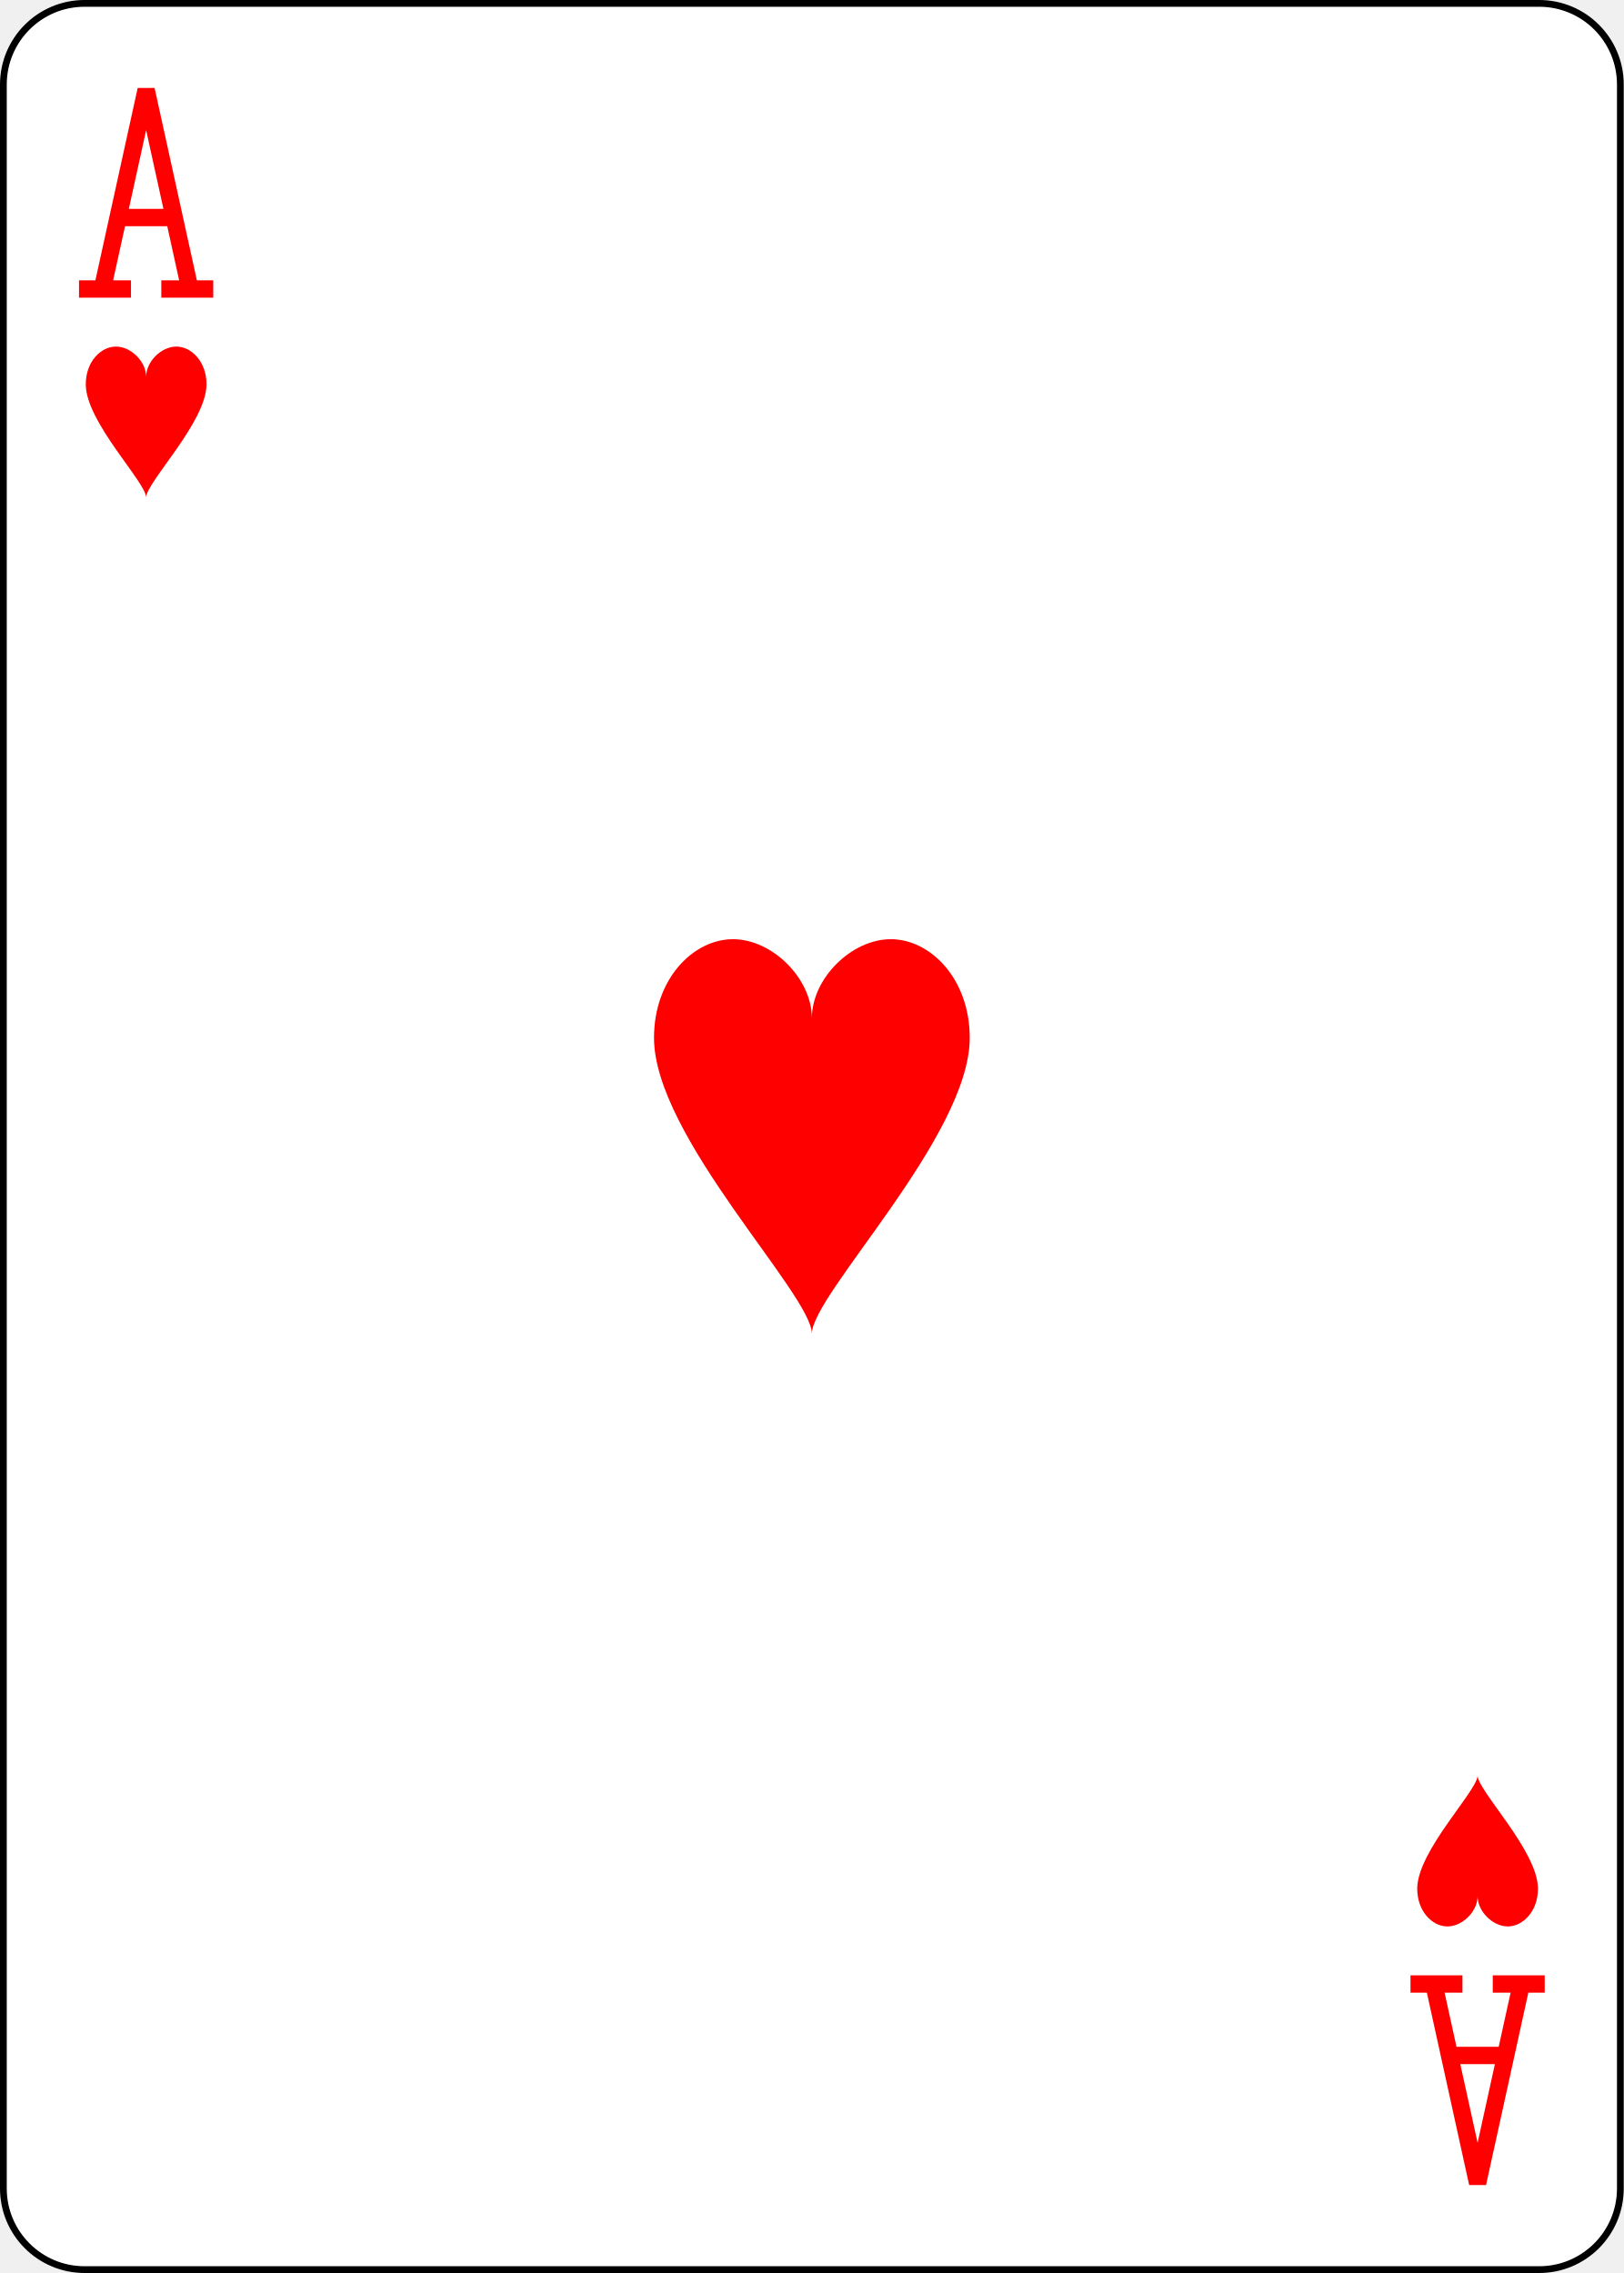
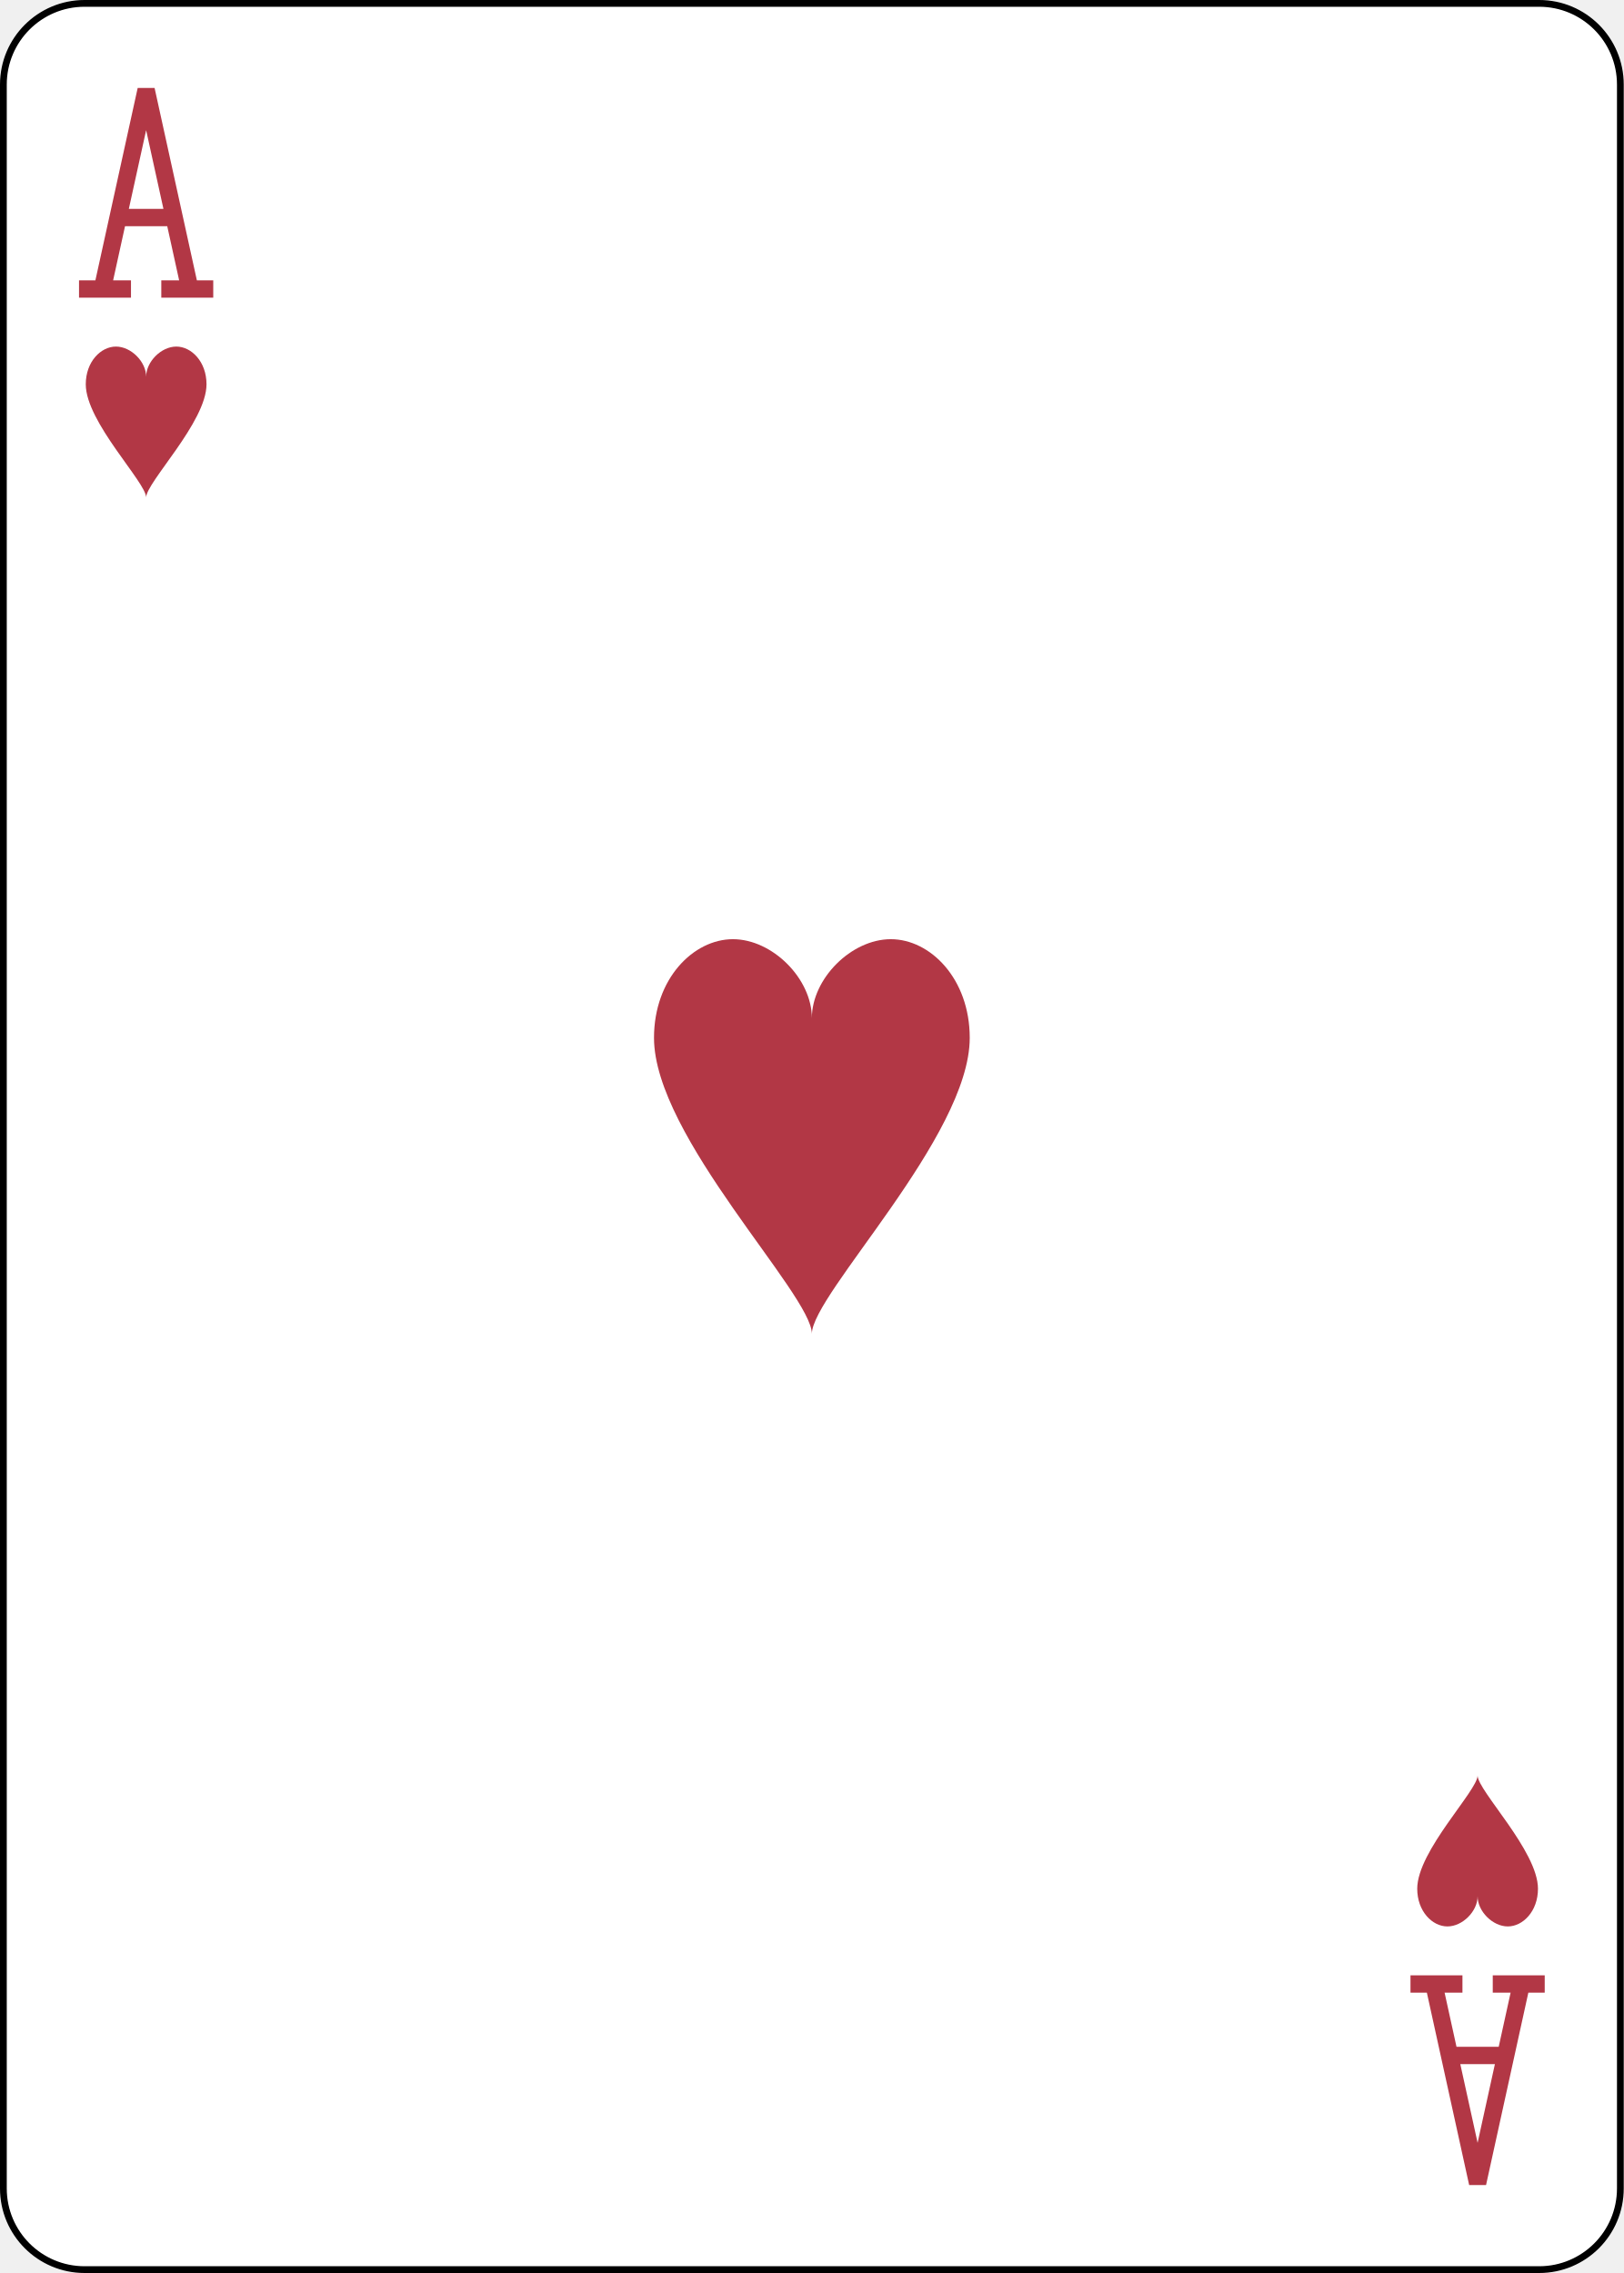
<svg xmlns="http://www.w3.org/2000/svg" xmlns:xlink="http://www.w3.org/1999/xlink" class="card" face="AH" height="3.5in" preserveAspectRatio="none" viewBox="-120 -168 240 336" width="2.5in">
  <defs>
    <symbol id="VHA" viewBox="-500 -500 1000 1000" preserveAspectRatio="xMinYMid">
-       <path d="M-270 460L-110 460M-200 450L0 -460L200 450M110 460L270 460M-120 130L120 130" stroke="red" stroke-width="80" stroke-linecap="square" stroke-miterlimit="1.5" fill="none" />
+       <path d="M-270 460L-110 460M-200 450L0 -460L200 450M110 460L270 460M-120 130L120 130" stroke="#b23745" stroke-width="80" stroke-linecap="square" stroke-miterlimit="1.5" fill="none" />
    </symbol>
    <symbol id="SHA" viewBox="-600 -600 1200 1200" preserveAspectRatio="xMinYMid">
-       <path d="M0 -300C0 -400 100 -500 200 -500C300 -500 400 -400 400 -250C400 0 0 400 0 500C0 400 -400 0 -400 -250C-400 -400 -300 -500 -200 -500C-100 -500 0 -400 -0 -300Z" fill="red" />
+       <path d="M0 -300C0 -400 100 -500 200 -500C300 -500 400 -400 400 -250C400 0 0 400 0 500C0 400 -400 0 -400 -250C-400 -400 -300 -500 -200 -500C-100 -500 0 -400 -0 -300Z" fill="#b23745" />
    </symbol>
  </defs>
  <rect width="239" height="335" x="-119.5" y="-167.5" rx="12" ry="12" fill="white" stroke="black" />
  <use xlink:href="#SHA" height="70" width="70" x="-35" y="-35" />
  <use xlink:href="#VHA" height="32" width="32" x="-114.4" y="-156" />
  <use xlink:href="#SHA" height="26.769" width="26.769" x="-111.784" y="-119" />
  <g transform="rotate(180)">
    <use xlink:href="#VHA" height="32" width="32" x="-114.4" y="-156" />
    <use xlink:href="#SHA" height="26.769" width="26.769" x="-111.784" y="-119" />
  </g>
</svg>
